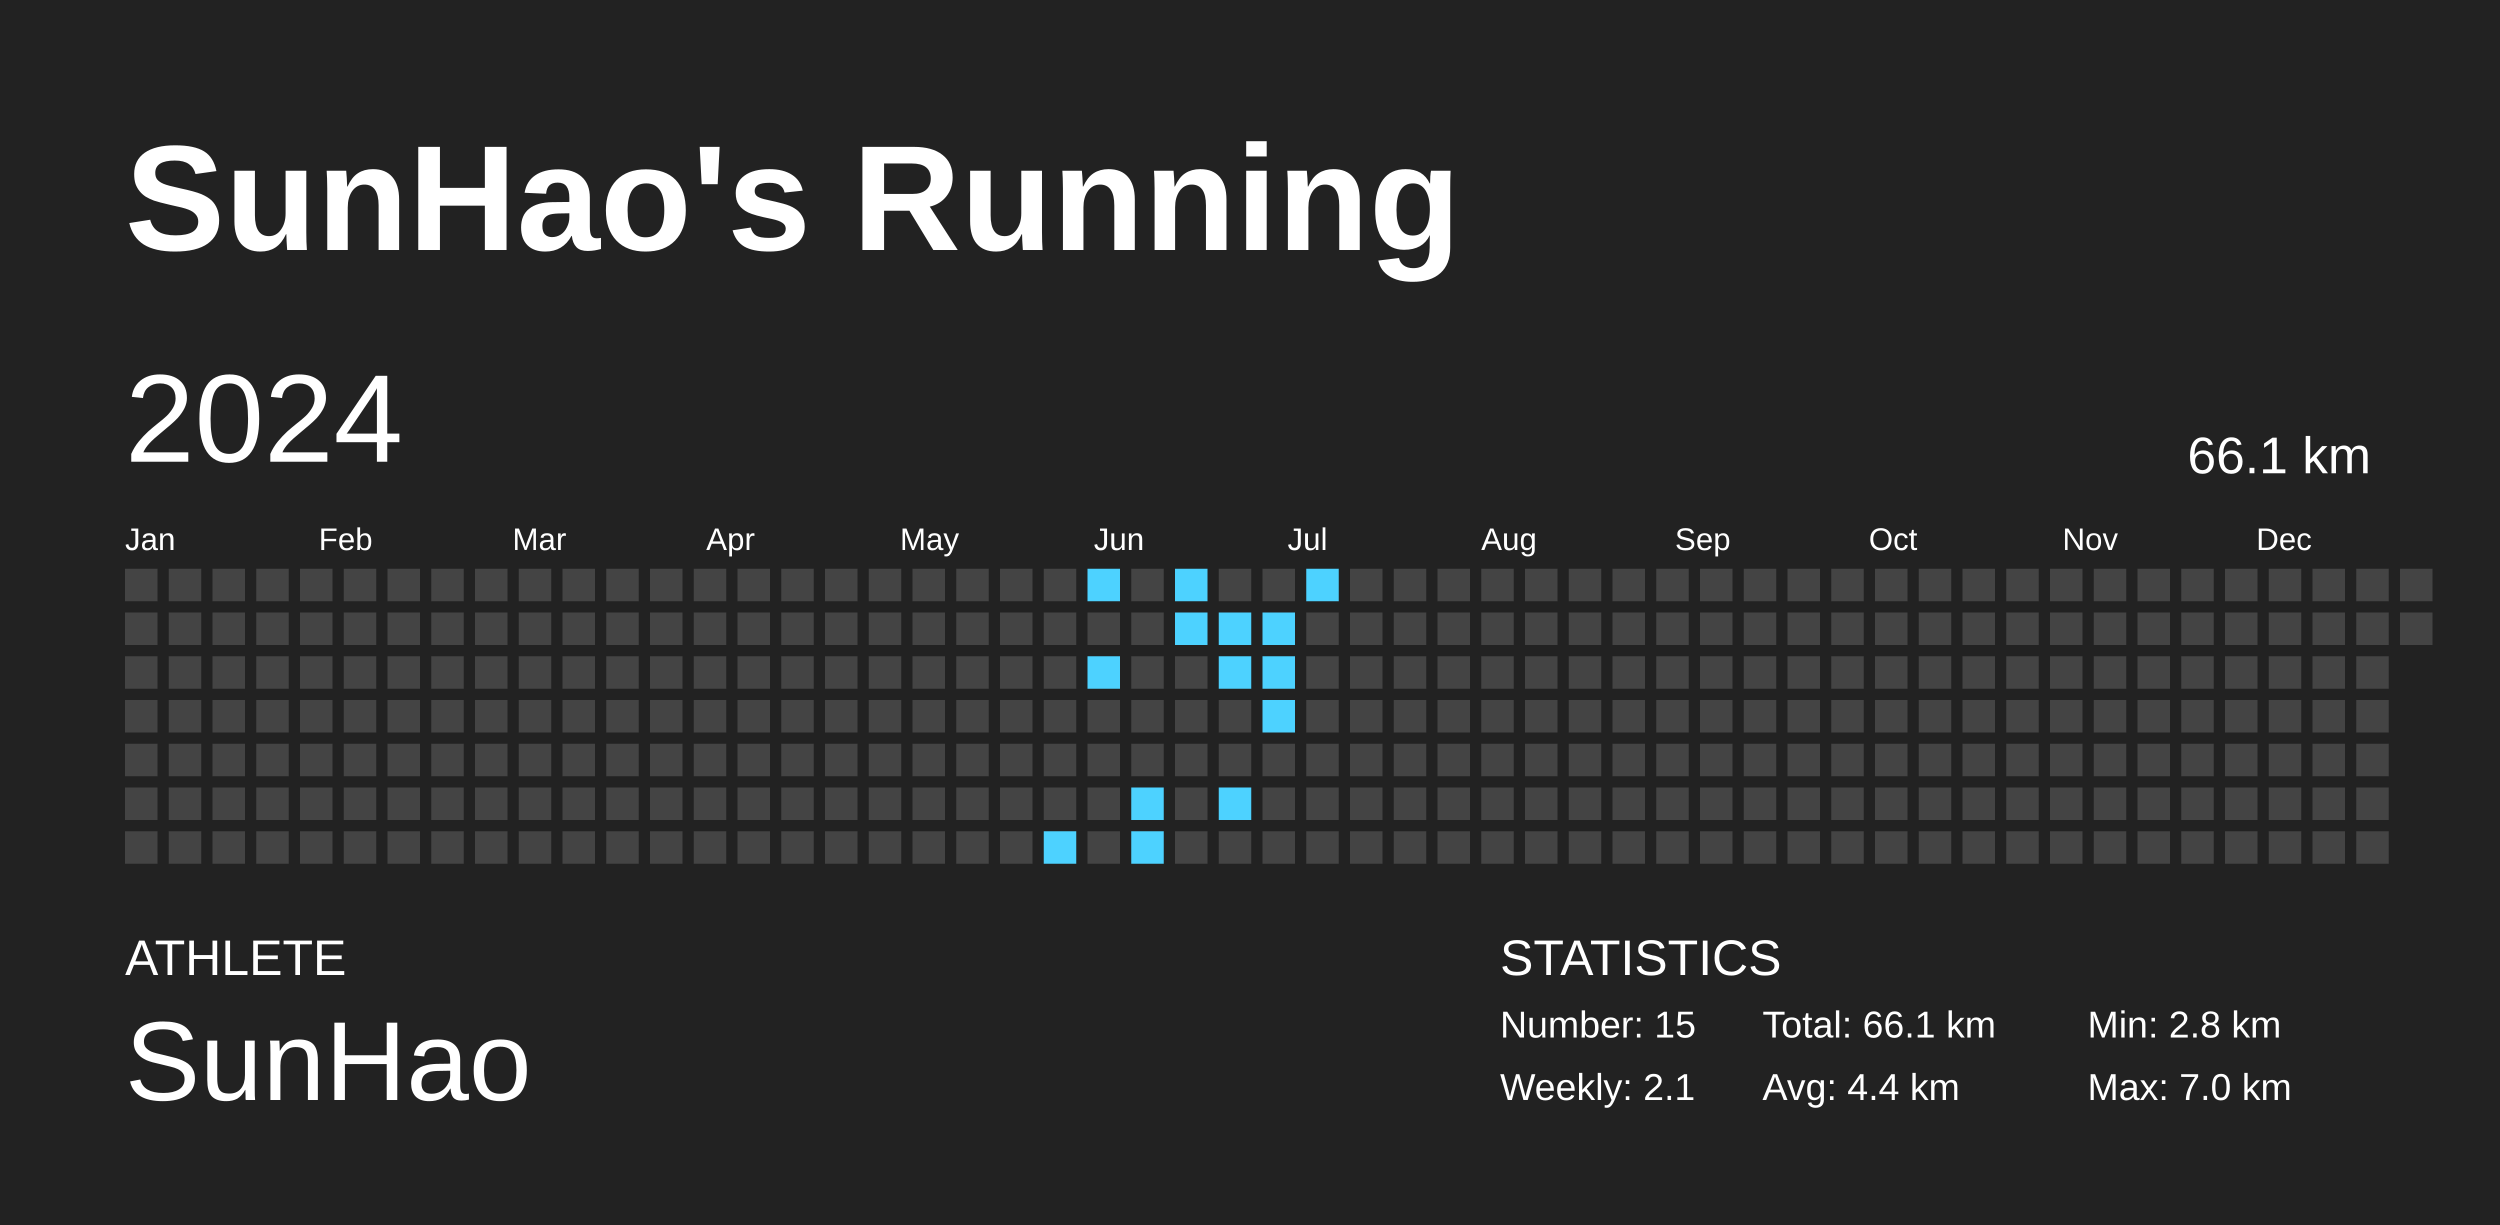
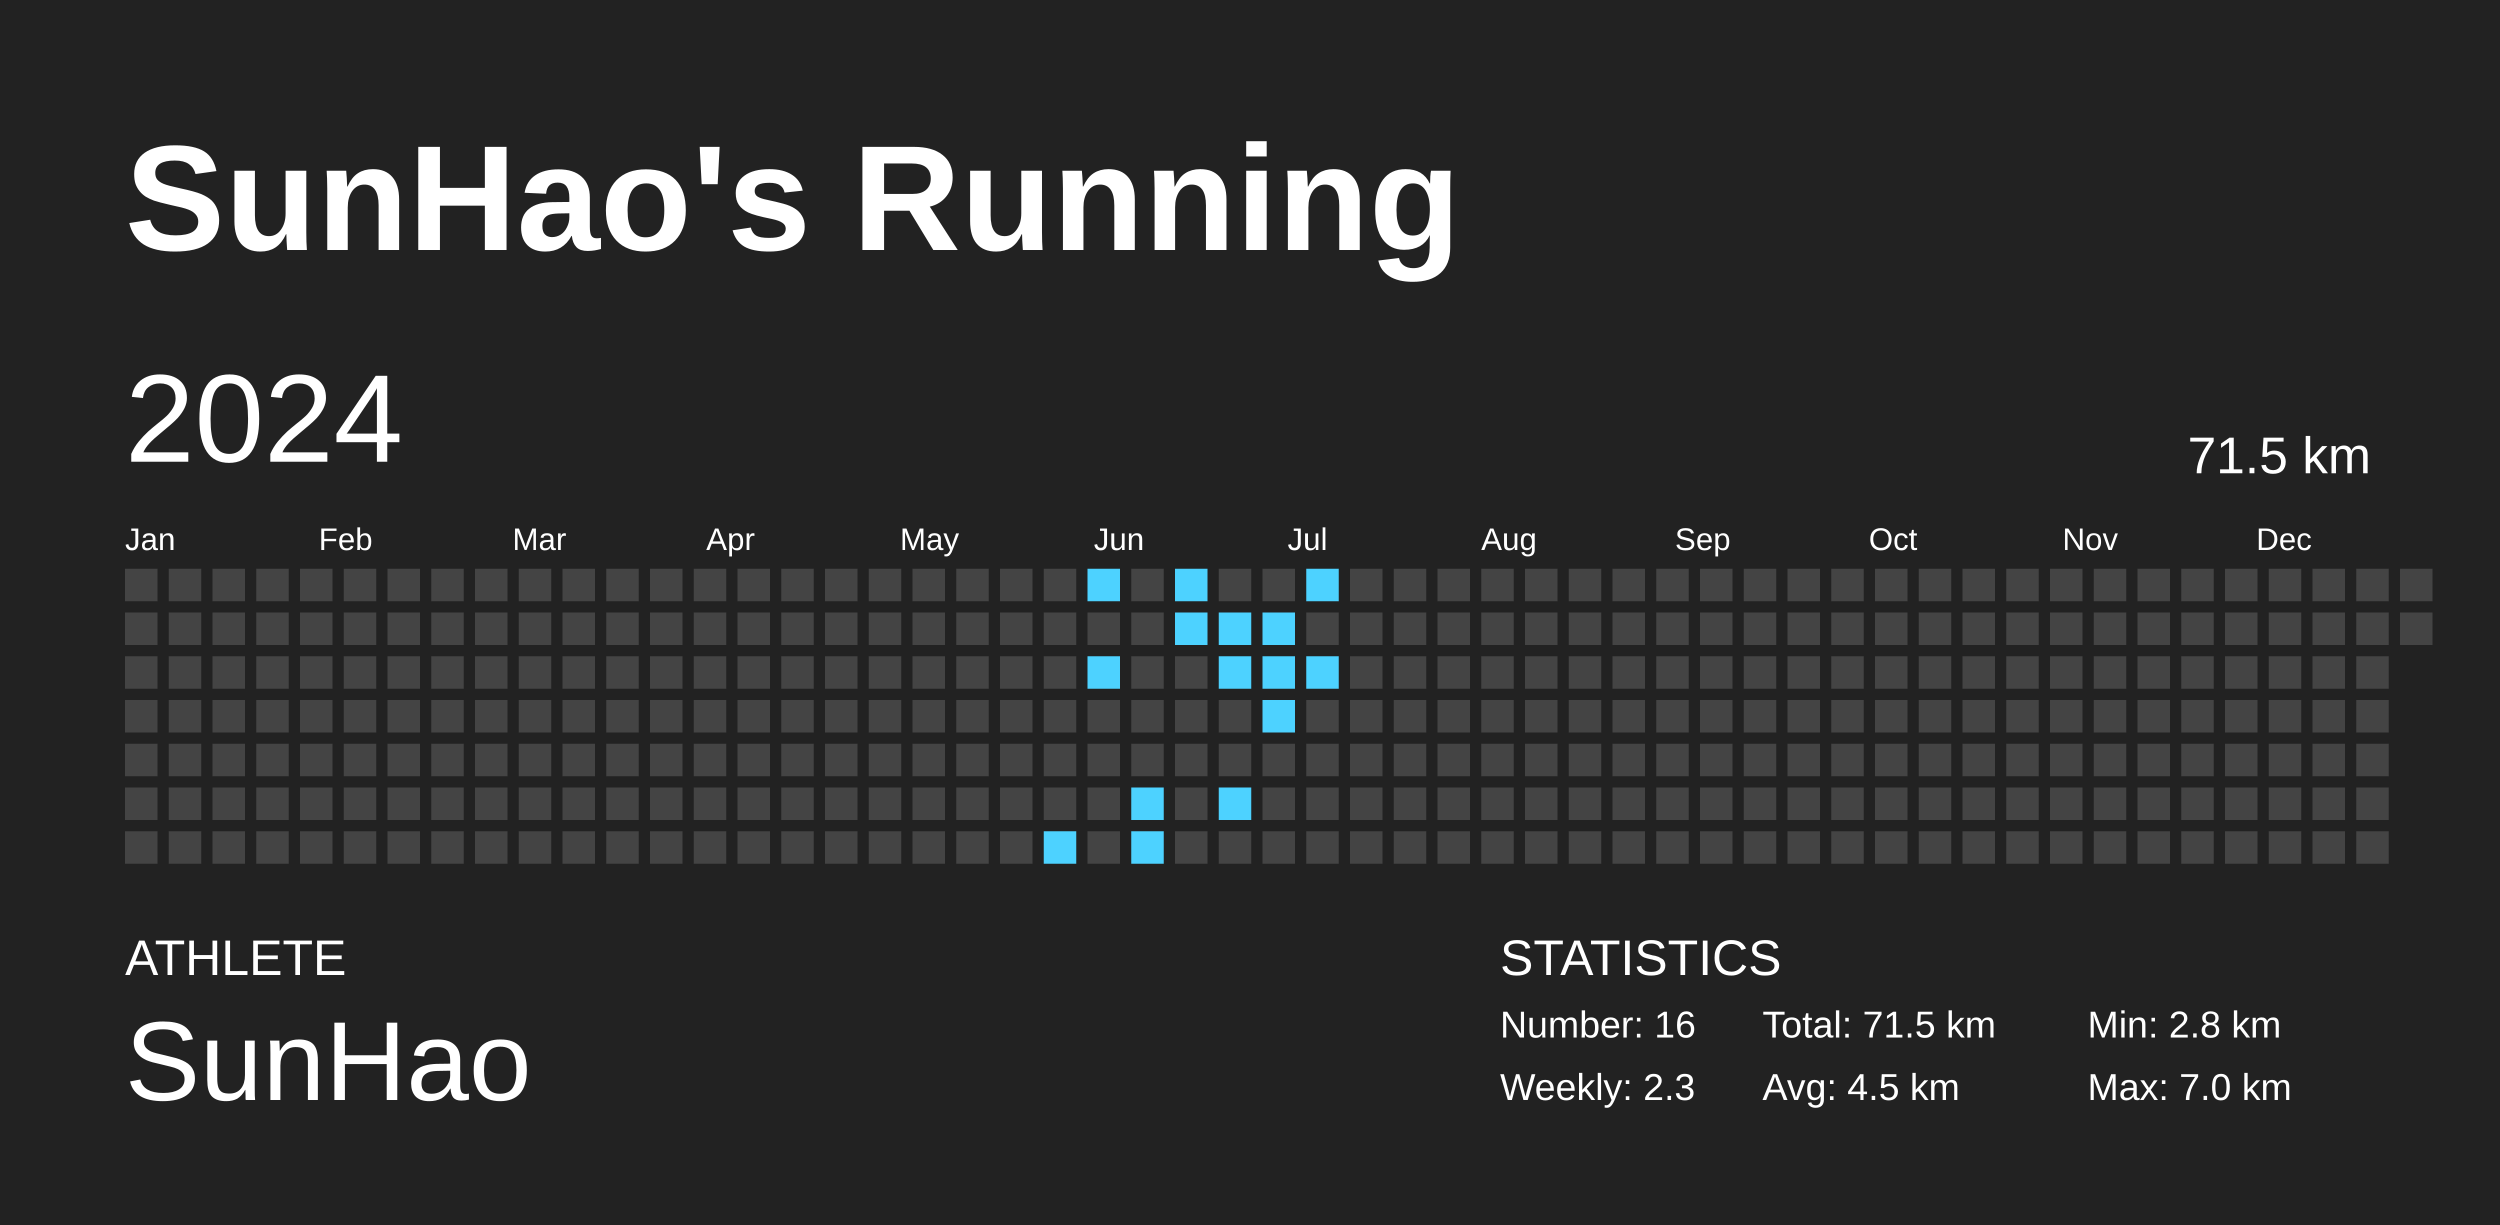
<svg xmlns="http://www.w3.org/2000/svg" baseProfile="full" height="98mm" version="1.1" viewBox="0,0,200,98" width="200mm">
  <defs />
  <rect fill="#222222" height="98" width="200" x="0" y="0" />
  <text fill="#FFFFFF" style="font-size:12px; font-family:Arial; font-weight:bold;" x="10" y="20">SunHao's Running</text>
  <text fill="#FFFFFF" style="font-size:4px; font-family:Arial" x="10" y="78">ATHLETE</text>
  <text fill="#FFFFFF" style="font-size:9px; font-family:Arial" x="10" y="88">SunHao</text>
  <text fill="#FFFFFF" style="font-size:4px; font-family:Arial" x="120" y="78">STATISTICS</text>
-   <text fill="#FFFFFF" style="font-size:3px; font-family:Arial" x="120" y="83">Number: 15</text>
-   <text fill="#FFFFFF" style="font-size:3px; font-family:Arial" x="120" y="88">Weekly: 2.1</text>
-   <text fill="#FFFFFF" style="font-size:3px; font-family:Arial" x="141" y="83">Total: 66.1 km</text>
-   <text fill="#FFFFFF" style="font-size:3px; font-family:Arial" x="141" y="88">Avg: 4.4 km</text>
+   <text fill="#FFFFFF" style="font-size:3px; font-family:Arial" x="120" y="83">Number: 16</text>
+   <text fill="#FFFFFF" style="font-size:3px; font-family:Arial" x="120" y="88">Weekly: 2.3</text>
+   <text fill="#FFFFFF" style="font-size:3px; font-family:Arial" x="141" y="83">Total: 71.5 km</text>
+   <text fill="#FFFFFF" style="font-size:3px; font-family:Arial" x="141" y="88">Avg: 4.5 km</text>
  <text fill="#FFFFFF" style="font-size:3px; font-family:Arial" x="167" y="83">Min: 2.8 km</text>
  <text fill="#FFFFFF" style="font-size:3px; font-family:Arial" x="167" y="88">Max: 7.0 km</text>
  <text dominant-baseline="hanging" fill="#FFFFFF" style="font-size:10.0px; font-family:Arial;" x="10" y="30">2024</text>
-   <text dominant-baseline="hanging" fill="#FFFFFF" style="font-size:4.125px; font-family:Arial;" x="175" y="35">66.1 km</text>
+   <text dominant-baseline="hanging" fill="#FFFFFF" style="font-size:4.125px; font-family:Arial;" x="175" y="35">71.5 km</text>
  <text fill="#FFFFFF" style="font-size:2.5px; font-family:Arial" x="10.0" y="44">Jan</text>
  <text fill="#FFFFFF" style="font-size:2.5px; font-family:Arial" x="25.5" y="44">Feb</text>
  <text fill="#FFFFFF" style="font-size:2.5px; font-family:Arial" x="41.0" y="44">Mar</text>
  <text fill="#FFFFFF" style="font-size:2.5px; font-family:Arial" x="56.5" y="44">Apr</text>
  <text fill="#FFFFFF" style="font-size:2.5px; font-family:Arial" x="72.0" y="44">May</text>
  <text fill="#FFFFFF" style="font-size:2.5px; font-family:Arial" x="87.5" y="44">Jun</text>
  <text fill="#FFFFFF" style="font-size:2.5px; font-family:Arial" x="103.0" y="44">Jul</text>
  <text fill="#FFFFFF" style="font-size:2.5px; font-family:Arial" x="118.5" y="44">Aug</text>
  <text fill="#FFFFFF" style="font-size:2.5px; font-family:Arial" x="134.0" y="44">Sep</text>
  <text fill="#FFFFFF" style="font-size:2.5px; font-family:Arial" x="149.5" y="44">Oct</text>
  <text fill="#FFFFFF" style="font-size:2.5px; font-family:Arial" x="165.0" y="44">Nov</text>
  <text fill="#FFFFFF" style="font-size:2.5px; font-family:Arial" x="180.5" y="44">Dec</text>
  <rect fill="#444444" height="2.6" width="2.6" x="10.0" y="45.5" />
  <rect fill="#444444" height="2.6" width="2.6" x="10.0" y="49.0" />
  <rect fill="#444444" height="2.6" width="2.6" x="10.0" y="52.5" />
  <rect fill="#444444" height="2.6" width="2.6" x="10.0" y="56.0" />
  <rect fill="#444444" height="2.6" width="2.6" x="10.0" y="59.5" />
  <rect fill="#444444" height="2.6" width="2.6" x="10.0" y="63.0" />
  <rect fill="#444444" height="2.6" width="2.6" x="10.0" y="66.5" />
  <rect fill="#444444" height="2.6" width="2.6" x="13.5" y="45.5" />
  <rect fill="#444444" height="2.6" width="2.6" x="13.5" y="49.0" />
  <rect fill="#444444" height="2.6" width="2.6" x="13.5" y="52.5" />
  <rect fill="#444444" height="2.6" width="2.6" x="13.5" y="56.0" />
  <rect fill="#444444" height="2.6" width="2.6" x="13.5" y="59.5" />
  <rect fill="#444444" height="2.6" width="2.6" x="13.5" y="63.0" />
  <rect fill="#444444" height="2.6" width="2.6" x="13.5" y="66.5" />
  <rect fill="#444444" height="2.6" width="2.6" x="17.0" y="45.5" />
  <rect fill="#444444" height="2.6" width="2.6" x="17.0" y="49.0" />
  <rect fill="#444444" height="2.6" width="2.6" x="17.0" y="52.5" />
  <rect fill="#444444" height="2.6" width="2.6" x="17.0" y="56.0" />
  <rect fill="#444444" height="2.6" width="2.6" x="17.0" y="59.5" />
  <rect fill="#444444" height="2.6" width="2.6" x="17.0" y="63.0" />
  <rect fill="#444444" height="2.6" width="2.6" x="17.0" y="66.5" />
  <rect fill="#444444" height="2.6" width="2.6" x="20.5" y="45.5" />
  <rect fill="#444444" height="2.6" width="2.6" x="20.5" y="49.0" />
  <rect fill="#444444" height="2.6" width="2.6" x="20.5" y="52.5" />
  <rect fill="#444444" height="2.6" width="2.6" x="20.5" y="56.0" />
  <rect fill="#444444" height="2.6" width="2.6" x="20.5" y="59.5" />
  <rect fill="#444444" height="2.6" width="2.6" x="20.5" y="63.0" />
  <rect fill="#444444" height="2.6" width="2.6" x="20.5" y="66.5" />
  <rect fill="#444444" height="2.6" width="2.6" x="24.0" y="45.5" />
  <rect fill="#444444" height="2.6" width="2.6" x="24.0" y="49.0" />
  <rect fill="#444444" height="2.6" width="2.6" x="24.0" y="52.5" />
  <rect fill="#444444" height="2.6" width="2.6" x="24.0" y="56.0" />
  <rect fill="#444444" height="2.6" width="2.6" x="24.0" y="59.5" />
  <rect fill="#444444" height="2.6" width="2.6" x="24.0" y="63.0" />
  <rect fill="#444444" height="2.6" width="2.6" x="24.0" y="66.5" />
  <rect fill="#444444" height="2.6" width="2.6" x="27.5" y="45.5" />
  <rect fill="#444444" height="2.6" width="2.6" x="27.5" y="49.0" />
  <rect fill="#444444" height="2.6" width="2.6" x="27.5" y="52.5" />
  <rect fill="#444444" height="2.6" width="2.6" x="27.5" y="56.0" />
  <rect fill="#444444" height="2.6" width="2.6" x="27.5" y="59.5" />
  <rect fill="#444444" height="2.6" width="2.6" x="27.5" y="63.0" />
  <rect fill="#444444" height="2.6" width="2.6" x="27.5" y="66.5" />
  <rect fill="#444444" height="2.6" width="2.6" x="31.0" y="45.5" />
  <rect fill="#444444" height="2.6" width="2.6" x="31.0" y="49.0" />
  <rect fill="#444444" height="2.6" width="2.6" x="31.0" y="52.5" />
  <rect fill="#444444" height="2.6" width="2.6" x="31.0" y="56.0" />
  <rect fill="#444444" height="2.6" width="2.6" x="31.0" y="59.5" />
  <rect fill="#444444" height="2.6" width="2.6" x="31.0" y="63.0" />
  <rect fill="#444444" height="2.6" width="2.6" x="31.0" y="66.5" />
  <rect fill="#444444" height="2.6" width="2.6" x="34.5" y="45.5" />
  <rect fill="#444444" height="2.6" width="2.6" x="34.5" y="49.0" />
  <rect fill="#444444" height="2.6" width="2.6" x="34.5" y="52.5" />
  <rect fill="#444444" height="2.6" width="2.6" x="34.5" y="56.0" />
  <rect fill="#444444" height="2.6" width="2.6" x="34.5" y="59.5" />
  <rect fill="#444444" height="2.6" width="2.6" x="34.5" y="63.0" />
  <rect fill="#444444" height="2.6" width="2.6" x="34.5" y="66.5" />
  <rect fill="#444444" height="2.6" width="2.6" x="38.0" y="45.5" />
  <rect fill="#444444" height="2.6" width="2.6" x="38.0" y="49.0" />
  <rect fill="#444444" height="2.6" width="2.6" x="38.0" y="52.5" />
  <rect fill="#444444" height="2.6" width="2.6" x="38.0" y="56.0" />
  <rect fill="#444444" height="2.6" width="2.6" x="38.0" y="59.5" />
  <rect fill="#444444" height="2.6" width="2.6" x="38.0" y="63.0" />
  <rect fill="#444444" height="2.6" width="2.6" x="38.0" y="66.5" />
  <rect fill="#444444" height="2.6" width="2.6" x="41.5" y="45.5" />
  <rect fill="#444444" height="2.6" width="2.6" x="41.5" y="49.0" />
  <rect fill="#444444" height="2.6" width="2.6" x="41.5" y="52.5" />
  <rect fill="#444444" height="2.6" width="2.6" x="41.5" y="56.0" />
  <rect fill="#444444" height="2.6" width="2.6" x="41.5" y="59.5" />
  <rect fill="#444444" height="2.6" width="2.6" x="41.5" y="63.0" />
  <rect fill="#444444" height="2.6" width="2.6" x="41.5" y="66.5" />
  <rect fill="#444444" height="2.6" width="2.6" x="45.0" y="45.5" />
  <rect fill="#444444" height="2.6" width="2.6" x="45.0" y="49.0" />
  <rect fill="#444444" height="2.6" width="2.6" x="45.0" y="52.5" />
  <rect fill="#444444" height="2.6" width="2.6" x="45.0" y="56.0" />
  <rect fill="#444444" height="2.6" width="2.6" x="45.0" y="59.5" />
  <rect fill="#444444" height="2.6" width="2.6" x="45.0" y="63.0" />
  <rect fill="#444444" height="2.6" width="2.6" x="45.0" y="66.5" />
  <rect fill="#444444" height="2.6" width="2.6" x="48.5" y="45.5" />
  <rect fill="#444444" height="2.6" width="2.6" x="48.5" y="49.0" />
  <rect fill="#444444" height="2.6" width="2.6" x="48.5" y="52.5" />
  <rect fill="#444444" height="2.6" width="2.6" x="48.5" y="56.0" />
  <rect fill="#444444" height="2.6" width="2.6" x="48.5" y="59.5" />
  <rect fill="#444444" height="2.6" width="2.6" x="48.5" y="63.0" />
  <rect fill="#444444" height="2.6" width="2.6" x="48.5" y="66.5" />
  <rect fill="#444444" height="2.6" width="2.6" x="52.0" y="45.5" />
  <rect fill="#444444" height="2.6" width="2.6" x="52.0" y="49.0" />
  <rect fill="#444444" height="2.6" width="2.6" x="52.0" y="52.5" />
  <rect fill="#444444" height="2.6" width="2.6" x="52.0" y="56.0" />
  <rect fill="#444444" height="2.6" width="2.6" x="52.0" y="59.5" />
  <rect fill="#444444" height="2.6" width="2.6" x="52.0" y="63.0" />
  <rect fill="#444444" height="2.6" width="2.6" x="52.0" y="66.5" />
  <rect fill="#444444" height="2.6" width="2.6" x="55.5" y="45.5" />
  <rect fill="#444444" height="2.6" width="2.6" x="55.5" y="49.0" />
  <rect fill="#444444" height="2.6" width="2.6" x="55.5" y="52.5" />
  <rect fill="#444444" height="2.6" width="2.6" x="55.5" y="56.0" />
  <rect fill="#444444" height="2.6" width="2.6" x="55.5" y="59.5" />
  <rect fill="#444444" height="2.6" width="2.6" x="55.5" y="63.0" />
  <rect fill="#444444" height="2.6" width="2.6" x="55.5" y="66.5" />
  <rect fill="#444444" height="2.6" width="2.6" x="59.0" y="45.5" />
  <rect fill="#444444" height="2.6" width="2.6" x="59.0" y="49.0" />
  <rect fill="#444444" height="2.6" width="2.6" x="59.0" y="52.5" />
  <rect fill="#444444" height="2.6" width="2.6" x="59.0" y="56.0" />
  <rect fill="#444444" height="2.6" width="2.6" x="59.0" y="59.5" />
  <rect fill="#444444" height="2.6" width="2.6" x="59.0" y="63.0" />
  <rect fill="#444444" height="2.6" width="2.6" x="59.0" y="66.5" />
  <rect fill="#444444" height="2.6" width="2.6" x="62.5" y="45.5" />
  <rect fill="#444444" height="2.6" width="2.6" x="62.5" y="49.0" />
  <rect fill="#444444" height="2.6" width="2.6" x="62.5" y="52.5" />
  <rect fill="#444444" height="2.6" width="2.6" x="62.5" y="56.0" />
  <rect fill="#444444" height="2.6" width="2.6" x="62.5" y="59.5" />
  <rect fill="#444444" height="2.6" width="2.6" x="62.5" y="63.0" />
  <rect fill="#444444" height="2.6" width="2.6" x="62.5" y="66.5" />
  <rect fill="#444444" height="2.6" width="2.6" x="66.0" y="45.5" />
  <rect fill="#444444" height="2.6" width="2.6" x="66.0" y="49.0" />
  <rect fill="#444444" height="2.6" width="2.6" x="66.0" y="52.5" />
  <rect fill="#444444" height="2.6" width="2.6" x="66.0" y="56.0" />
  <rect fill="#444444" height="2.6" width="2.6" x="66.0" y="59.5" />
  <rect fill="#444444" height="2.6" width="2.6" x="66.0" y="63.0" />
  <rect fill="#444444" height="2.6" width="2.6" x="66.0" y="66.5" />
  <rect fill="#444444" height="2.6" width="2.6" x="69.5" y="45.5" />
  <rect fill="#444444" height="2.6" width="2.6" x="69.5" y="49.0" />
  <rect fill="#444444" height="2.6" width="2.6" x="69.5" y="52.5" />
  <rect fill="#444444" height="2.6" width="2.6" x="69.5" y="56.0" />
  <rect fill="#444444" height="2.6" width="2.6" x="69.5" y="59.5" />
  <rect fill="#444444" height="2.6" width="2.6" x="69.5" y="63.0" />
  <rect fill="#444444" height="2.6" width="2.6" x="69.5" y="66.5" />
  <rect fill="#444444" height="2.6" width="2.6" x="73.0" y="45.5" />
  <rect fill="#444444" height="2.6" width="2.6" x="73.0" y="49.0" />
  <rect fill="#444444" height="2.6" width="2.6" x="73.0" y="52.5" />
  <rect fill="#444444" height="2.6" width="2.6" x="73.0" y="56.0" />
  <rect fill="#444444" height="2.6" width="2.6" x="73.0" y="59.5" />
  <rect fill="#444444" height="2.6" width="2.6" x="73.0" y="63.0" />
  <rect fill="#444444" height="2.6" width="2.6" x="73.0" y="66.5" />
  <rect fill="#444444" height="2.6" width="2.6" x="76.5" y="45.5" />
  <rect fill="#444444" height="2.6" width="2.6" x="76.5" y="49.0" />
  <rect fill="#444444" height="2.6" width="2.6" x="76.5" y="52.5" />
  <rect fill="#444444" height="2.6" width="2.6" x="76.5" y="56.0" />
  <rect fill="#444444" height="2.6" width="2.6" x="76.5" y="59.5" />
  <rect fill="#444444" height="2.6" width="2.6" x="76.5" y="63.0" />
  <rect fill="#444444" height="2.6" width="2.6" x="76.5" y="66.5" />
  <rect fill="#444444" height="2.6" width="2.6" x="80.0" y="45.5" />
  <rect fill="#444444" height="2.6" width="2.6" x="80.0" y="49.0" />
  <rect fill="#444444" height="2.6" width="2.6" x="80.0" y="52.5" />
  <rect fill="#444444" height="2.6" width="2.6" x="80.0" y="56.0" />
  <rect fill="#444444" height="2.6" width="2.6" x="80.0" y="59.5" />
  <rect fill="#444444" height="2.6" width="2.6" x="80.0" y="63.0" />
  <rect fill="#444444" height="2.6" width="2.6" x="80.0" y="66.5" />
  <rect fill="#444444" height="2.6" width="2.6" x="83.5" y="45.5" />
  <rect fill="#444444" height="2.6" width="2.6" x="83.5" y="49.0" />
  <rect fill="#444444" height="2.6" width="2.6" x="83.5" y="52.5" />
  <rect fill="#444444" height="2.6" width="2.6" x="83.5" y="56.0" />
  <rect fill="#444444" height="2.6" width="2.6" x="83.5" y="59.5" />
  <rect fill="#444444" height="2.6" width="2.6" x="83.5" y="63.0" />
  <rect fill="#4dd2ff" height="2.6" width="2.6" x="83.5" y="66.5" />
  <rect fill="#4dd2ff" height="2.6" width="2.6" x="87.0" y="45.5" />
  <rect fill="#444444" height="2.6" width="2.6" x="87.0" y="49.0" />
  <rect fill="#4dd2ff" height="2.6" width="2.6" x="87.0" y="52.5" />
  <rect fill="#444444" height="2.6" width="2.6" x="87.0" y="56.0" />
  <rect fill="#444444" height="2.6" width="2.6" x="87.0" y="59.5" />
  <rect fill="#444444" height="2.6" width="2.6" x="87.0" y="63.0" />
  <rect fill="#444444" height="2.6" width="2.6" x="87.0" y="66.5" />
  <rect fill="#444444" height="2.6" width="2.6" x="90.5" y="45.5" />
  <rect fill="#444444" height="2.6" width="2.6" x="90.5" y="49.0" />
  <rect fill="#444444" height="2.6" width="2.6" x="90.5" y="52.5" />
  <rect fill="#444444" height="2.6" width="2.6" x="90.5" y="56.0" />
  <rect fill="#444444" height="2.6" width="2.6" x="90.5" y="59.5" />
  <rect fill="#4dd2ff" height="2.6" width="2.6" x="90.5" y="63.0" />
  <rect fill="#4dd2ff" height="2.6" width="2.6" x="90.5" y="66.5" />
  <rect fill="#4dd2ff" height="2.6" width="2.6" x="94.0" y="45.5" />
  <rect fill="#4dd2ff" height="2.6" width="2.6" x="94.0" y="49.0" />
  <rect fill="#444444" height="2.6" width="2.6" x="94.0" y="52.5" />
  <rect fill="#444444" height="2.6" width="2.6" x="94.0" y="56.0" />
  <rect fill="#444444" height="2.6" width="2.6" x="94.0" y="59.5" />
  <rect fill="#444444" height="2.6" width="2.6" x="94.0" y="63.0" />
  <rect fill="#444444" height="2.6" width="2.6" x="94.0" y="66.5" />
  <rect fill="#444444" height="2.6" width="2.6" x="97.5" y="45.5" />
  <rect fill="#4dd2ff" height="2.6" width="2.6" x="97.5" y="49.0" />
  <rect fill="#4dd2ff" height="2.6" width="2.6" x="97.5" y="52.5" />
  <rect fill="#444444" height="2.6" width="2.6" x="97.5" y="56.0" />
  <rect fill="#444444" height="2.6" width="2.6" x="97.5" y="59.5" />
  <rect fill="#4dd2ff" height="2.6" width="2.6" x="97.5" y="63.0" />
  <rect fill="#444444" height="2.6" width="2.6" x="97.5" y="66.5" />
  <rect fill="#444444" height="2.6" width="2.6" x="101.0" y="45.5" />
  <rect fill="#4dd2ff" height="2.6" width="2.6" x="101.0" y="49.0" />
  <rect fill="#4dd2ff" height="2.6" width="2.6" x="101.0" y="52.5" />
  <rect fill="#4dd2ff" height="2.6" width="2.6" x="101.0" y="56.0" />
  <rect fill="#444444" height="2.6" width="2.6" x="101.0" y="59.5" />
  <rect fill="#444444" height="2.6" width="2.6" x="101.0" y="63.0" />
  <rect fill="#444444" height="2.6" width="2.6" x="101.0" y="66.5" />
  <rect fill="#4dd2ff" height="2.6" width="2.6" x="104.5" y="45.5" />
  <rect fill="#444444" height="2.6" width="2.6" x="104.5" y="49.0" />
-   <rect fill="#444444" height="2.6" width="2.6" x="104.5" y="52.5" />
+   <rect fill="#4dd2ff" height="2.6" width="2.6" x="104.5" y="52.5" />
  <rect fill="#444444" height="2.6" width="2.6" x="104.5" y="56.0" />
  <rect fill="#444444" height="2.6" width="2.6" x="104.5" y="59.5" />
  <rect fill="#444444" height="2.6" width="2.6" x="104.5" y="63.0" />
  <rect fill="#444444" height="2.6" width="2.6" x="104.5" y="66.5" />
  <rect fill="#444444" height="2.6" width="2.6" x="108.0" y="45.5" />
  <rect fill="#444444" height="2.6" width="2.6" x="108.0" y="49.0" />
  <rect fill="#444444" height="2.6" width="2.6" x="108.0" y="52.5" />
  <rect fill="#444444" height="2.6" width="2.6" x="108.0" y="56.0" />
  <rect fill="#444444" height="2.6" width="2.6" x="108.0" y="59.5" />
  <rect fill="#444444" height="2.6" width="2.6" x="108.0" y="63.0" />
  <rect fill="#444444" height="2.6" width="2.6" x="108.0" y="66.5" />
  <rect fill="#444444" height="2.6" width="2.6" x="111.5" y="45.5" />
  <rect fill="#444444" height="2.6" width="2.6" x="111.5" y="49.0" />
  <rect fill="#444444" height="2.6" width="2.6" x="111.5" y="52.5" />
  <rect fill="#444444" height="2.6" width="2.6" x="111.5" y="56.0" />
  <rect fill="#444444" height="2.6" width="2.6" x="111.5" y="59.5" />
  <rect fill="#444444" height="2.6" width="2.6" x="111.5" y="63.0" />
  <rect fill="#444444" height="2.6" width="2.6" x="111.5" y="66.5" />
  <rect fill="#444444" height="2.6" width="2.6" x="115.0" y="45.5" />
  <rect fill="#444444" height="2.6" width="2.6" x="115.0" y="49.0" />
  <rect fill="#444444" height="2.6" width="2.6" x="115.0" y="52.5" />
  <rect fill="#444444" height="2.6" width="2.6" x="115.0" y="56.0" />
  <rect fill="#444444" height="2.6" width="2.6" x="115.0" y="59.5" />
  <rect fill="#444444" height="2.6" width="2.6" x="115.0" y="63.0" />
  <rect fill="#444444" height="2.6" width="2.6" x="115.0" y="66.5" />
  <rect fill="#444444" height="2.6" width="2.6" x="118.5" y="45.5" />
  <rect fill="#444444" height="2.6" width="2.6" x="118.5" y="49.0" />
  <rect fill="#444444" height="2.6" width="2.6" x="118.5" y="52.5" />
  <rect fill="#444444" height="2.6" width="2.6" x="118.5" y="56.0" />
  <rect fill="#444444" height="2.6" width="2.6" x="118.5" y="59.5" />
  <rect fill="#444444" height="2.6" width="2.6" x="118.5" y="63.0" />
  <rect fill="#444444" height="2.6" width="2.6" x="118.5" y="66.5" />
  <rect fill="#444444" height="2.6" width="2.6" x="122.0" y="45.5" />
  <rect fill="#444444" height="2.6" width="2.6" x="122.0" y="49.0" />
  <rect fill="#444444" height="2.6" width="2.6" x="122.0" y="52.5" />
  <rect fill="#444444" height="2.6" width="2.6" x="122.0" y="56.0" />
  <rect fill="#444444" height="2.6" width="2.6" x="122.0" y="59.5" />
  <rect fill="#444444" height="2.6" width="2.6" x="122.0" y="63.0" />
  <rect fill="#444444" height="2.6" width="2.6" x="122.0" y="66.5" />
  <rect fill="#444444" height="2.6" width="2.6" x="125.5" y="45.5" />
  <rect fill="#444444" height="2.6" width="2.6" x="125.5" y="49.0" />
  <rect fill="#444444" height="2.6" width="2.6" x="125.5" y="52.5" />
  <rect fill="#444444" height="2.6" width="2.6" x="125.5" y="56.0" />
  <rect fill="#444444" height="2.6" width="2.6" x="125.5" y="59.5" />
  <rect fill="#444444" height="2.6" width="2.6" x="125.5" y="63.0" />
  <rect fill="#444444" height="2.6" width="2.6" x="125.5" y="66.5" />
  <rect fill="#444444" height="2.6" width="2.6" x="129.0" y="45.5" />
  <rect fill="#444444" height="2.6" width="2.6" x="129.0" y="49.0" />
  <rect fill="#444444" height="2.6" width="2.6" x="129.0" y="52.5" />
  <rect fill="#444444" height="2.6" width="2.6" x="129.0" y="56.0" />
  <rect fill="#444444" height="2.6" width="2.6" x="129.0" y="59.5" />
  <rect fill="#444444" height="2.6" width="2.6" x="129.0" y="63.0" />
  <rect fill="#444444" height="2.6" width="2.6" x="129.0" y="66.5" />
  <rect fill="#444444" height="2.6" width="2.6" x="132.5" y="45.5" />
  <rect fill="#444444" height="2.6" width="2.6" x="132.5" y="49.0" />
  <rect fill="#444444" height="2.6" width="2.6" x="132.5" y="52.5" />
  <rect fill="#444444" height="2.6" width="2.6" x="132.5" y="56.0" />
  <rect fill="#444444" height="2.6" width="2.6" x="132.5" y="59.5" />
  <rect fill="#444444" height="2.6" width="2.6" x="132.5" y="63.0" />
  <rect fill="#444444" height="2.6" width="2.6" x="132.5" y="66.5" />
  <rect fill="#444444" height="2.6" width="2.6" x="136.0" y="45.5" />
  <rect fill="#444444" height="2.6" width="2.6" x="136.0" y="49.0" />
  <rect fill="#444444" height="2.6" width="2.6" x="136.0" y="52.5" />
  <rect fill="#444444" height="2.6" width="2.6" x="136.0" y="56.0" />
  <rect fill="#444444" height="2.6" width="2.6" x="136.0" y="59.5" />
  <rect fill="#444444" height="2.6" width="2.6" x="136.0" y="63.0" />
  <rect fill="#444444" height="2.6" width="2.6" x="136.0" y="66.5" />
  <rect fill="#444444" height="2.6" width="2.6" x="139.5" y="45.5" />
  <rect fill="#444444" height="2.6" width="2.6" x="139.5" y="49.0" />
  <rect fill="#444444" height="2.6" width="2.6" x="139.5" y="52.5" />
  <rect fill="#444444" height="2.6" width="2.6" x="139.5" y="56.0" />
  <rect fill="#444444" height="2.6" width="2.6" x="139.5" y="59.5" />
  <rect fill="#444444" height="2.6" width="2.6" x="139.5" y="63.0" />
  <rect fill="#444444" height="2.6" width="2.6" x="139.5" y="66.5" />
  <rect fill="#444444" height="2.6" width="2.6" x="143.0" y="45.5" />
  <rect fill="#444444" height="2.6" width="2.6" x="143.0" y="49.0" />
  <rect fill="#444444" height="2.6" width="2.6" x="143.0" y="52.5" />
  <rect fill="#444444" height="2.6" width="2.6" x="143.0" y="56.0" />
  <rect fill="#444444" height="2.6" width="2.6" x="143.0" y="59.5" />
  <rect fill="#444444" height="2.6" width="2.6" x="143.0" y="63.0" />
  <rect fill="#444444" height="2.6" width="2.6" x="143.0" y="66.5" />
  <rect fill="#444444" height="2.6" width="2.6" x="146.5" y="45.5" />
  <rect fill="#444444" height="2.6" width="2.6" x="146.5" y="49.0" />
  <rect fill="#444444" height="2.6" width="2.6" x="146.5" y="52.5" />
  <rect fill="#444444" height="2.6" width="2.6" x="146.5" y="56.0" />
  <rect fill="#444444" height="2.6" width="2.6" x="146.5" y="59.5" />
  <rect fill="#444444" height="2.6" width="2.6" x="146.5" y="63.0" />
  <rect fill="#444444" height="2.6" width="2.6" x="146.5" y="66.5" />
  <rect fill="#444444" height="2.6" width="2.6" x="150.0" y="45.5" />
  <rect fill="#444444" height="2.6" width="2.6" x="150.0" y="49.0" />
  <rect fill="#444444" height="2.6" width="2.6" x="150.0" y="52.5" />
  <rect fill="#444444" height="2.6" width="2.6" x="150.0" y="56.0" />
  <rect fill="#444444" height="2.6" width="2.6" x="150.0" y="59.5" />
  <rect fill="#444444" height="2.6" width="2.6" x="150.0" y="63.0" />
  <rect fill="#444444" height="2.6" width="2.6" x="150.0" y="66.5" />
  <rect fill="#444444" height="2.6" width="2.6" x="153.5" y="45.5" />
  <rect fill="#444444" height="2.6" width="2.6" x="153.5" y="49.0" />
  <rect fill="#444444" height="2.6" width="2.6" x="153.5" y="52.5" />
  <rect fill="#444444" height="2.6" width="2.6" x="153.5" y="56.0" />
  <rect fill="#444444" height="2.6" width="2.6" x="153.5" y="59.5" />
  <rect fill="#444444" height="2.6" width="2.6" x="153.5" y="63.0" />
  <rect fill="#444444" height="2.6" width="2.6" x="153.5" y="66.5" />
  <rect fill="#444444" height="2.6" width="2.6" x="157.0" y="45.5" />
  <rect fill="#444444" height="2.6" width="2.6" x="157.0" y="49.0" />
  <rect fill="#444444" height="2.6" width="2.6" x="157.0" y="52.5" />
  <rect fill="#444444" height="2.6" width="2.6" x="157.0" y="56.0" />
  <rect fill="#444444" height="2.6" width="2.6" x="157.0" y="59.5" />
  <rect fill="#444444" height="2.6" width="2.6" x="157.0" y="63.0" />
  <rect fill="#444444" height="2.6" width="2.6" x="157.0" y="66.5" />
  <rect fill="#444444" height="2.6" width="2.6" x="160.5" y="45.5" />
  <rect fill="#444444" height="2.6" width="2.6" x="160.5" y="49.0" />
  <rect fill="#444444" height="2.6" width="2.6" x="160.5" y="52.5" />
  <rect fill="#444444" height="2.6" width="2.6" x="160.5" y="56.0" />
  <rect fill="#444444" height="2.6" width="2.6" x="160.5" y="59.5" />
  <rect fill="#444444" height="2.6" width="2.6" x="160.5" y="63.0" />
  <rect fill="#444444" height="2.6" width="2.6" x="160.5" y="66.5" />
  <rect fill="#444444" height="2.6" width="2.6" x="164.0" y="45.5" />
  <rect fill="#444444" height="2.6" width="2.6" x="164.0" y="49.0" />
  <rect fill="#444444" height="2.6" width="2.6" x="164.0" y="52.5" />
  <rect fill="#444444" height="2.6" width="2.6" x="164.0" y="56.0" />
  <rect fill="#444444" height="2.6" width="2.6" x="164.0" y="59.5" />
  <rect fill="#444444" height="2.6" width="2.6" x="164.0" y="63.0" />
  <rect fill="#444444" height="2.6" width="2.6" x="164.0" y="66.5" />
  <rect fill="#444444" height="2.6" width="2.6" x="167.5" y="45.5" />
  <rect fill="#444444" height="2.6" width="2.6" x="167.5" y="49.0" />
  <rect fill="#444444" height="2.6" width="2.6" x="167.5" y="52.5" />
  <rect fill="#444444" height="2.6" width="2.6" x="167.5" y="56.0" />
  <rect fill="#444444" height="2.6" width="2.6" x="167.5" y="59.5" />
  <rect fill="#444444" height="2.6" width="2.6" x="167.5" y="63.0" />
  <rect fill="#444444" height="2.6" width="2.6" x="167.5" y="66.5" />
  <rect fill="#444444" height="2.6" width="2.6" x="171.0" y="45.5" />
  <rect fill="#444444" height="2.6" width="2.6" x="171.0" y="49.0" />
  <rect fill="#444444" height="2.6" width="2.6" x="171.0" y="52.5" />
  <rect fill="#444444" height="2.6" width="2.6" x="171.0" y="56.0" />
  <rect fill="#444444" height="2.6" width="2.6" x="171.0" y="59.5" />
  <rect fill="#444444" height="2.6" width="2.6" x="171.0" y="63.0" />
  <rect fill="#444444" height="2.6" width="2.6" x="171.0" y="66.5" />
  <rect fill="#444444" height="2.6" width="2.6" x="174.5" y="45.5" />
  <rect fill="#444444" height="2.6" width="2.6" x="174.5" y="49.0" />
  <rect fill="#444444" height="2.6" width="2.6" x="174.5" y="52.5" />
  <rect fill="#444444" height="2.6" width="2.6" x="174.5" y="56.0" />
  <rect fill="#444444" height="2.6" width="2.6" x="174.5" y="59.5" />
  <rect fill="#444444" height="2.6" width="2.6" x="174.5" y="63.0" />
  <rect fill="#444444" height="2.6" width="2.6" x="174.5" y="66.5" />
  <rect fill="#444444" height="2.6" width="2.6" x="178.0" y="45.5" />
  <rect fill="#444444" height="2.6" width="2.6" x="178.0" y="49.0" />
  <rect fill="#444444" height="2.6" width="2.6" x="178.0" y="52.5" />
  <rect fill="#444444" height="2.6" width="2.6" x="178.0" y="56.0" />
  <rect fill="#444444" height="2.6" width="2.6" x="178.0" y="59.5" />
  <rect fill="#444444" height="2.6" width="2.6" x="178.0" y="63.0" />
  <rect fill="#444444" height="2.6" width="2.6" x="178.0" y="66.5" />
  <rect fill="#444444" height="2.6" width="2.6" x="181.5" y="45.5" />
  <rect fill="#444444" height="2.6" width="2.6" x="181.5" y="49.0" />
  <rect fill="#444444" height="2.6" width="2.6" x="181.5" y="52.5" />
  <rect fill="#444444" height="2.6" width="2.6" x="181.5" y="56.0" />
  <rect fill="#444444" height="2.6" width="2.6" x="181.5" y="59.5" />
  <rect fill="#444444" height="2.6" width="2.6" x="181.5" y="63.0" />
  <rect fill="#444444" height="2.6" width="2.6" x="181.5" y="66.5" />
  <rect fill="#444444" height="2.6" width="2.6" x="185.0" y="45.5" />
  <rect fill="#444444" height="2.6" width="2.6" x="185.0" y="49.0" />
  <rect fill="#444444" height="2.6" width="2.6" x="185.0" y="52.5" />
  <rect fill="#444444" height="2.6" width="2.6" x="185.0" y="56.0" />
  <rect fill="#444444" height="2.6" width="2.6" x="185.0" y="59.5" />
  <rect fill="#444444" height="2.6" width="2.6" x="185.0" y="63.0" />
  <rect fill="#444444" height="2.6" width="2.6" x="185.0" y="66.5" />
  <rect fill="#444444" height="2.6" width="2.6" x="188.5" y="45.5" />
  <rect fill="#444444" height="2.6" width="2.6" x="188.5" y="49.0" />
  <rect fill="#444444" height="2.6" width="2.6" x="188.5" y="52.5" />
  <rect fill="#444444" height="2.6" width="2.6" x="188.5" y="56.0" />
  <rect fill="#444444" height="2.6" width="2.6" x="188.5" y="59.5" />
  <rect fill="#444444" height="2.6" width="2.6" x="188.5" y="63.0" />
  <rect fill="#444444" height="2.6" width="2.6" x="188.5" y="66.5" />
  <rect fill="#444444" height="2.6" width="2.6" x="192.0" y="45.5" />
  <rect fill="#444444" height="2.6" width="2.6" x="192.0" y="49.0" />
</svg>
